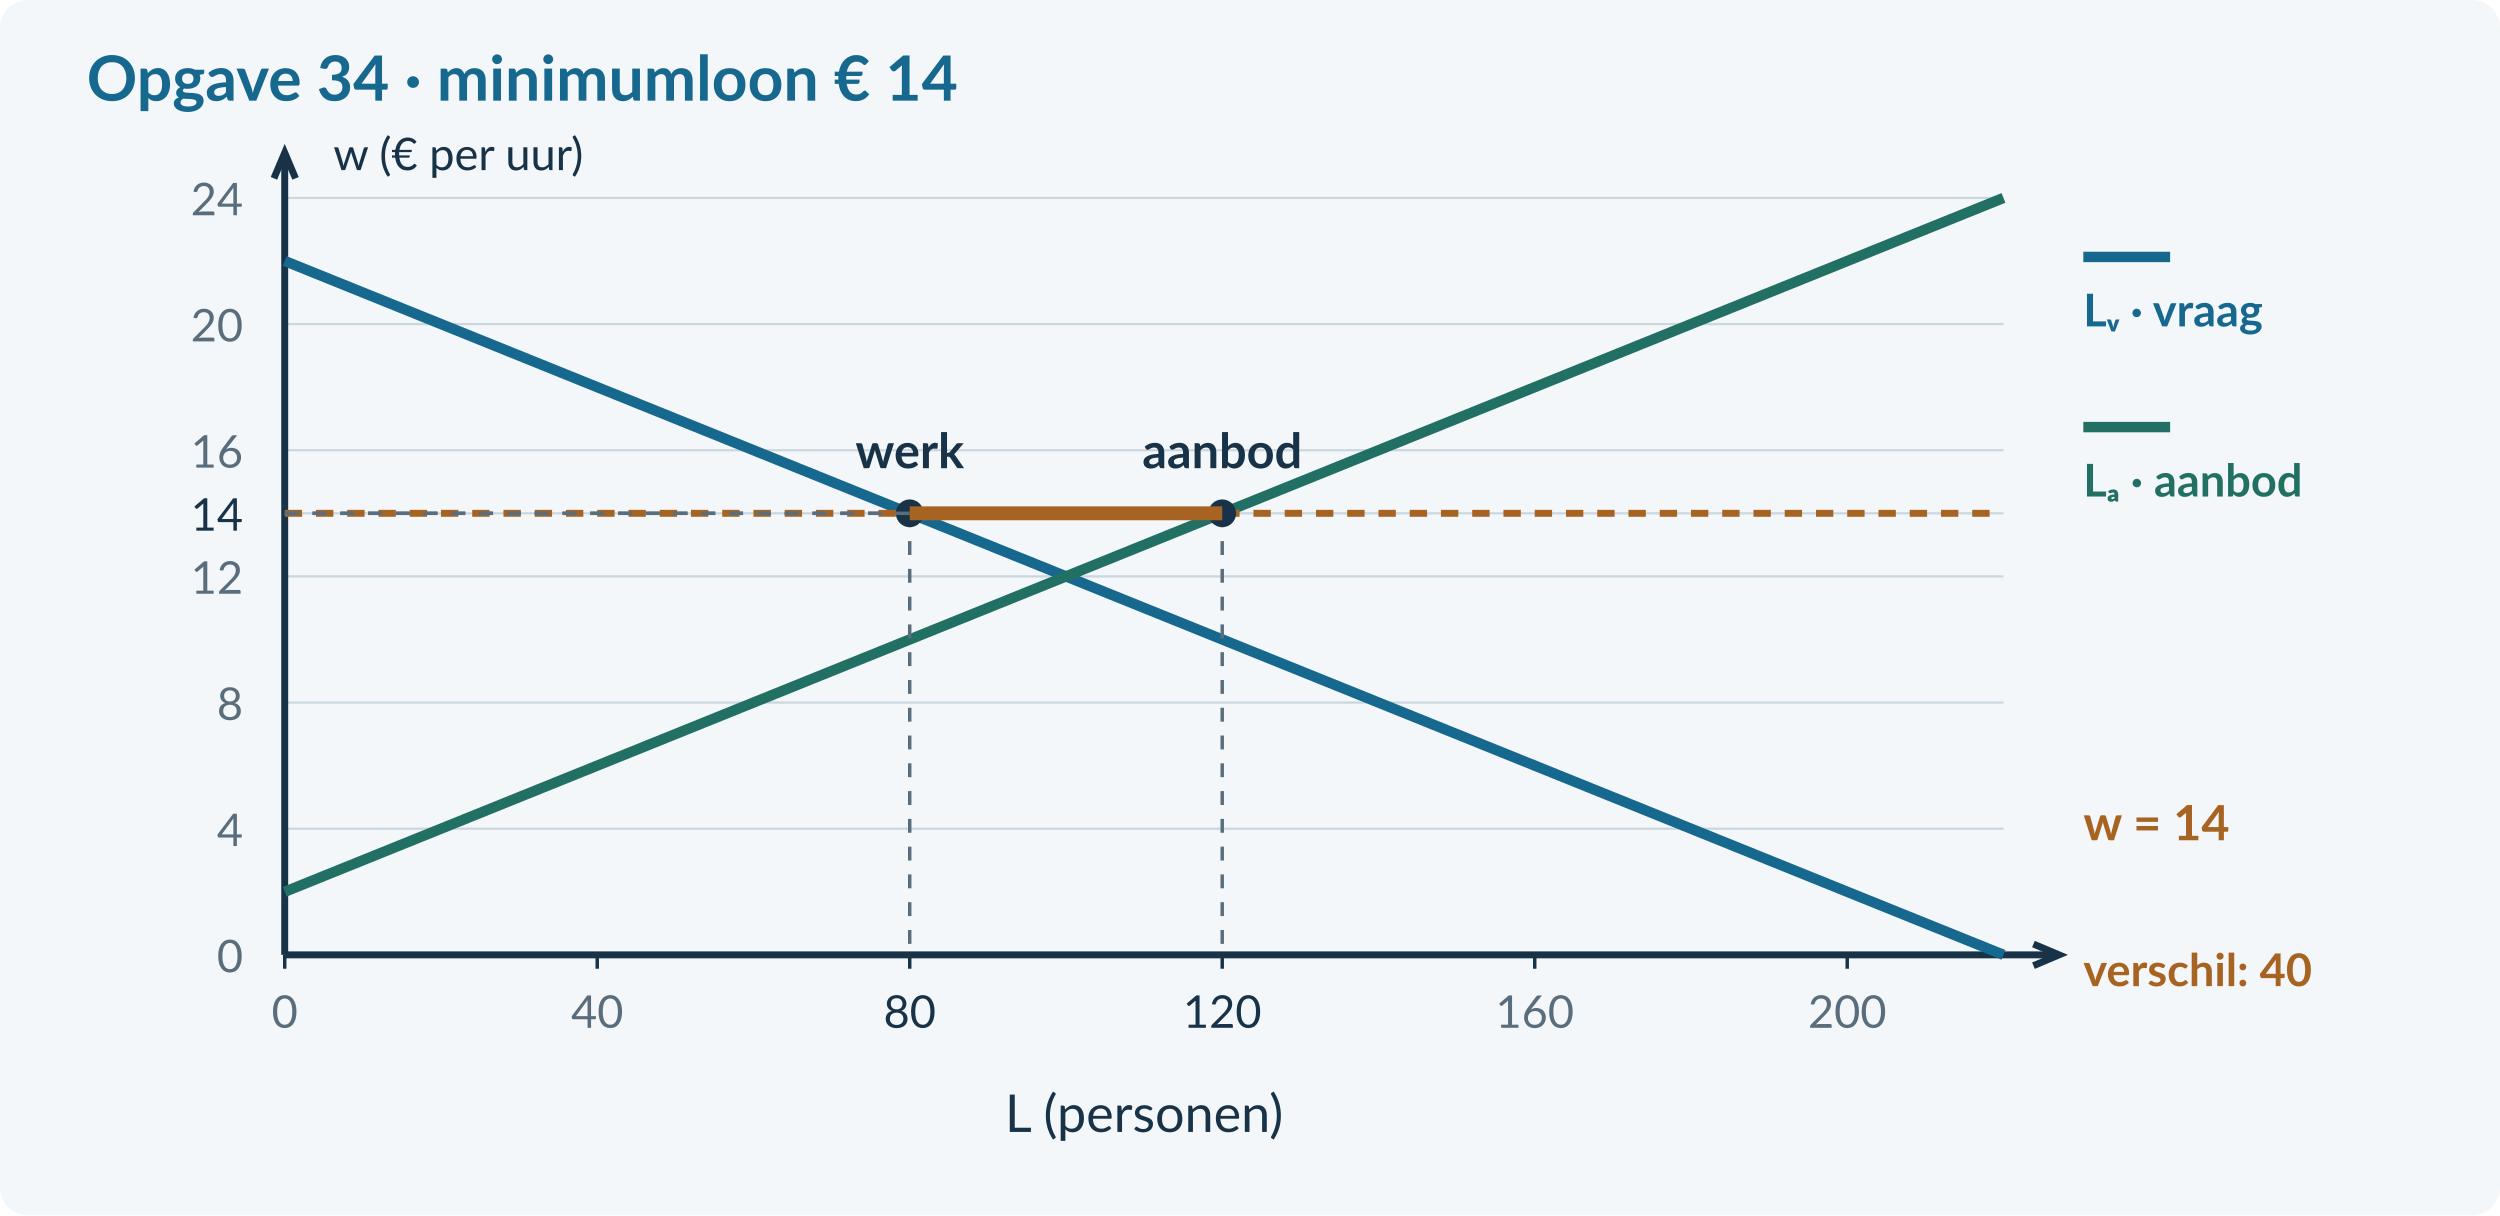
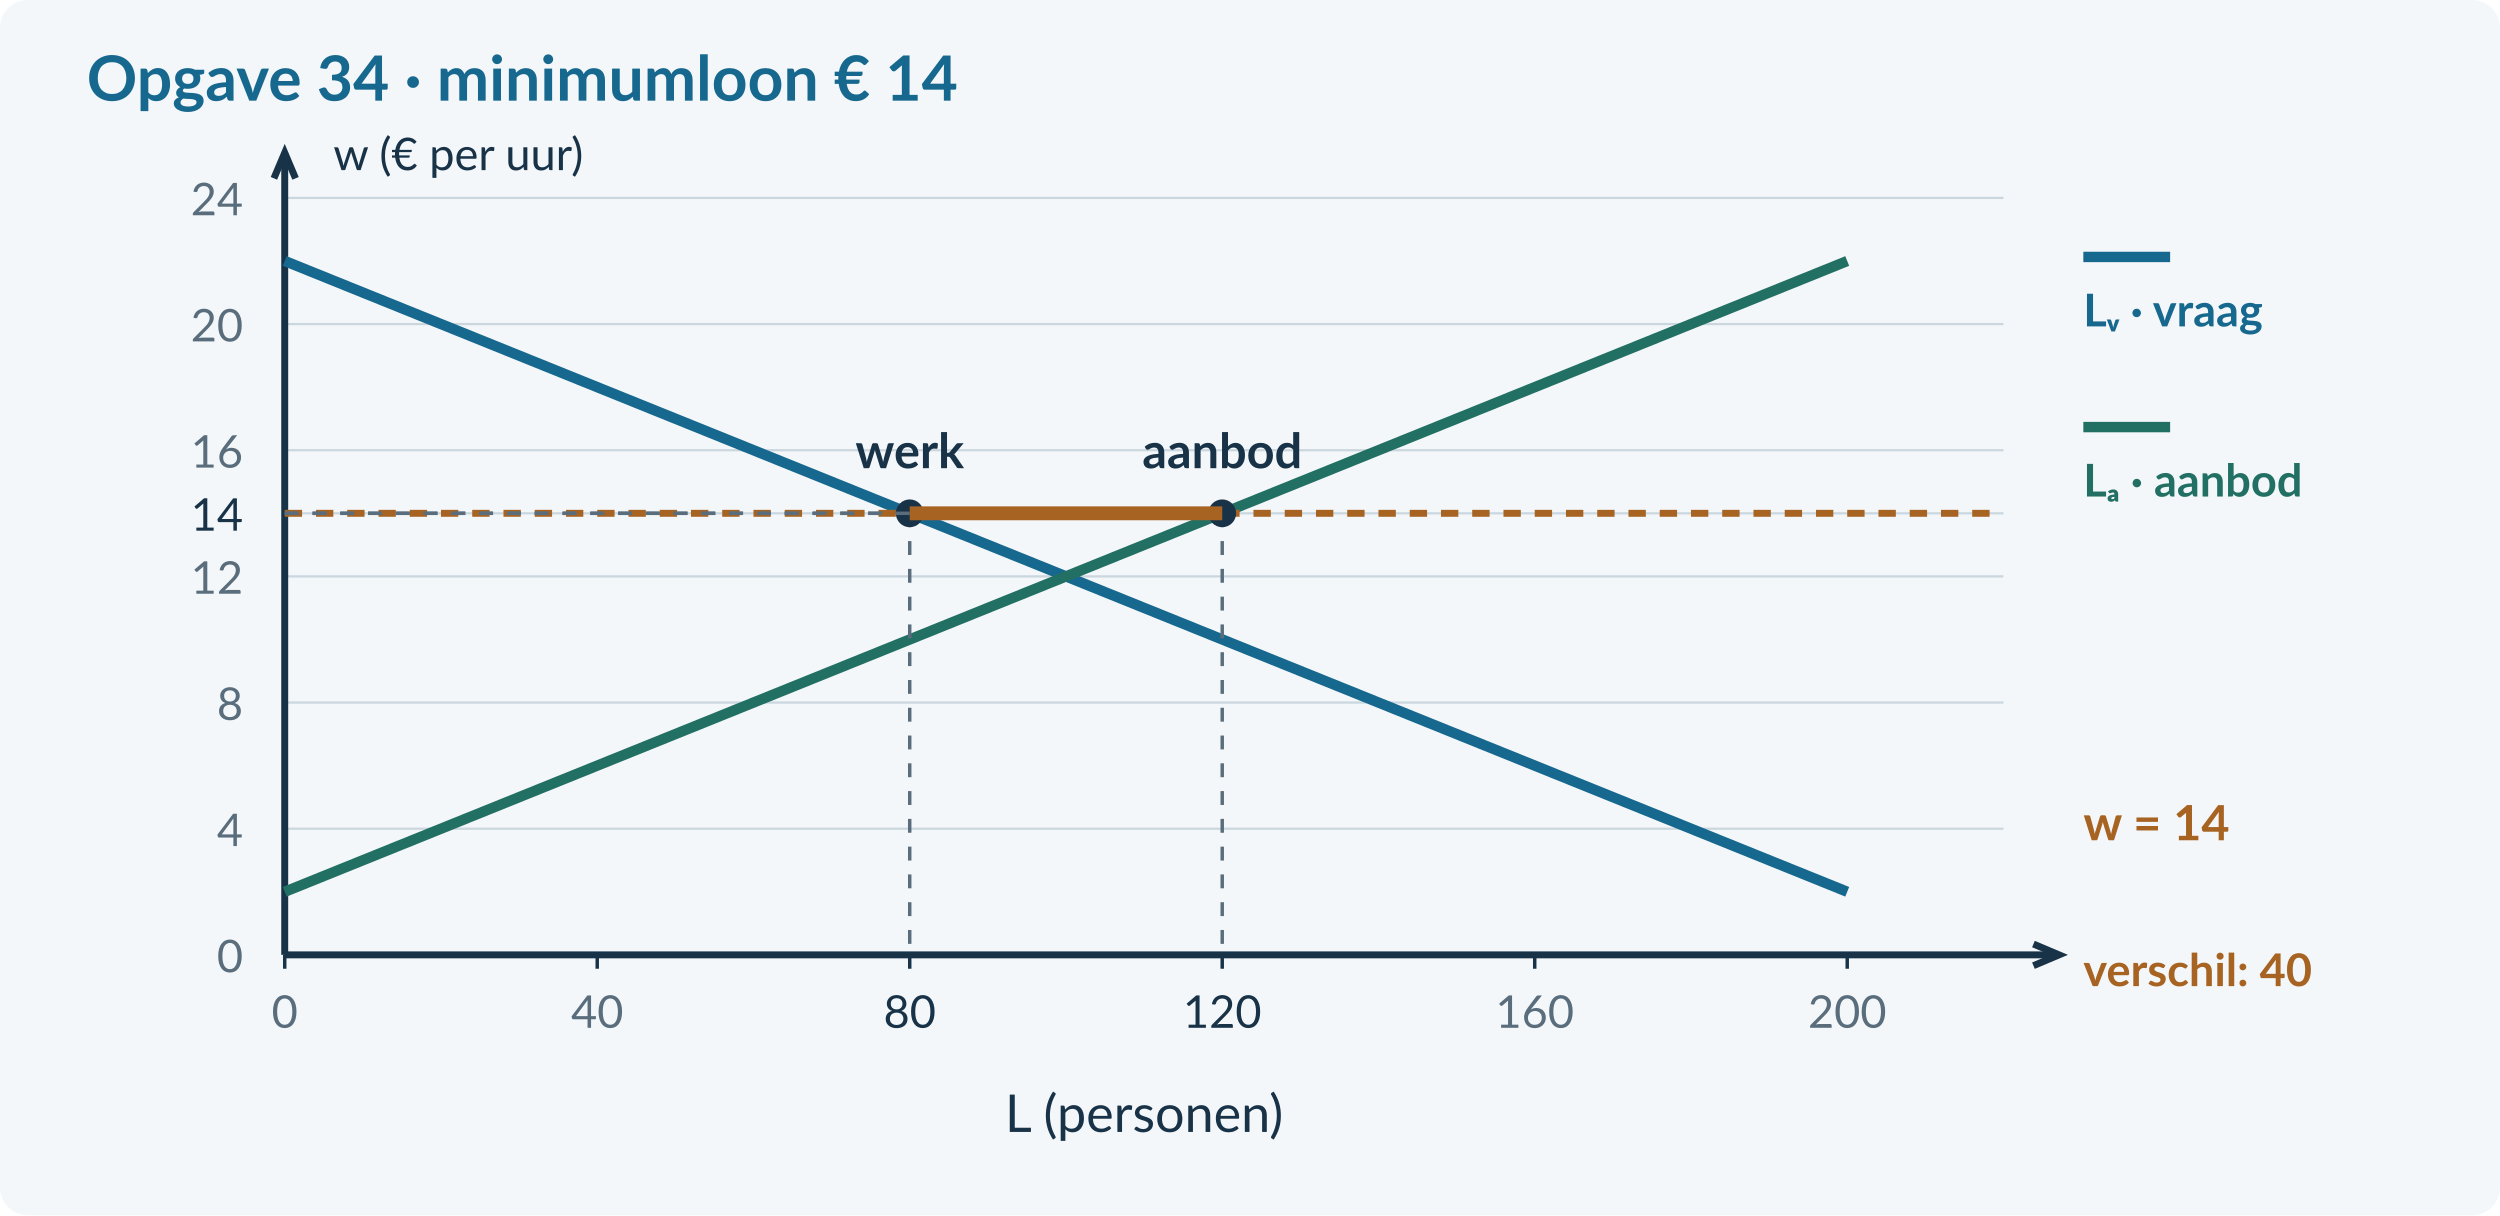
<svg xmlns="http://www.w3.org/2000/svg" width="720" height="350" viewBox="0 0 720 350">
  <rect width="720" height="350" rx="8" fill="#f4f7f9" />
  <text x="25.000" y="29.000" font-family="Lato,DejaVu Sans,sans-serif" font-size="18" fill="#17688f" font-weight="bold" text-anchor="start">Opgave 34 · minimumloon € 14</text>
  <line x1="82" y1="275" x2="577" y2="275" stroke="#cbd7df" stroke-width="0.65" />
  <text x="70.000" y="280.000" font-family="Lato,DejaVu Sans,sans-serif" font-size="13" fill="#596d7c" font-weight="normal" text-anchor="end">0</text>
  <line x1="82" y1="238.667" x2="577" y2="238.667" stroke="#cbd7df" stroke-width="0.65" />
  <text x="70.000" y="243.667" font-family="Lato,DejaVu Sans,sans-serif" font-size="13" fill="#596d7c" font-weight="normal" text-anchor="end">4</text>
  <line x1="82" y1="202.333" x2="577" y2="202.333" stroke="#cbd7df" stroke-width="0.65" />
  <text x="70.000" y="207.333" font-family="Lato,DejaVu Sans,sans-serif" font-size="13" fill="#596d7c" font-weight="normal" text-anchor="end">8</text>
  <line x1="82" y1="166" x2="577" y2="166" stroke="#cbd7df" stroke-width="0.65" />
  <text x="70.000" y="171.000" font-family="Lato,DejaVu Sans,sans-serif" font-size="13" fill="#596d7c" font-weight="normal" text-anchor="end">12</text>
  <line x1="82" y1="147.833" x2="577" y2="147.833" stroke="#cbd7df" stroke-width="0.65" />
  <text x="70.000" y="152.833" font-family="Lato,DejaVu Sans,sans-serif" font-size="13" fill="#183247" font-weight="normal" text-anchor="end">14</text>
  <line x1="82" y1="129.667" x2="577" y2="129.667" stroke="#cbd7df" stroke-width="0.65" />
  <text x="70.000" y="134.667" font-family="Lato,DejaVu Sans,sans-serif" font-size="13" fill="#596d7c" font-weight="normal" text-anchor="end">16</text>
  <line x1="82" y1="93.333" x2="577" y2="93.333" stroke="#cbd7df" stroke-width="0.65" />
  <text x="70.000" y="98.333" font-family="Lato,DejaVu Sans,sans-serif" font-size="13" fill="#596d7c" font-weight="normal" text-anchor="end">20</text>
  <line x1="82" y1="57" x2="577" y2="57" stroke="#cbd7df" stroke-width="0.65" />
  <text x="70.000" y="62.000" font-family="Lato,DejaVu Sans,sans-serif" font-size="13" fill="#596d7c" font-weight="normal" text-anchor="end">24</text>
  <line x1="82" y1="275" x2="82" y2="279" stroke="#183247" stroke-width="1" />
  <text x="82.000" y="296.000" font-family="Lato,DejaVu Sans,sans-serif" font-size="13" fill="#596d7c" font-weight="normal" text-anchor="middle">0</text>
  <line x1="172" y1="275" x2="172" y2="279" stroke="#183247" stroke-width="1" />
  <text x="172.000" y="296.000" font-family="Lato,DejaVu Sans,sans-serif" font-size="13" fill="#596d7c" font-weight="normal" text-anchor="middle">40</text>
  <line x1="262" y1="275" x2="262" y2="279" stroke="#183247" stroke-width="1" />
  <text x="262.000" y="296.000" font-family="Lato,DejaVu Sans,sans-serif" font-size="13" fill="#183247" font-weight="normal" text-anchor="middle">80</text>
  <line x1="352" y1="275" x2="352" y2="279" stroke="#183247" stroke-width="1" />
  <text x="352.000" y="296.000" font-family="Lato,DejaVu Sans,sans-serif" font-size="13" fill="#183247" font-weight="normal" text-anchor="middle">120</text>
  <line x1="442" y1="275" x2="442" y2="279" stroke="#183247" stroke-width="1" />
  <text x="442.000" y="296.000" font-family="Lato,DejaVu Sans,sans-serif" font-size="13" fill="#596d7c" font-weight="normal" text-anchor="middle">160</text>
  <line x1="532" y1="275" x2="532" y2="279" stroke="#183247" stroke-width="1" />
  <text x="532.000" y="296.000" font-family="Lato,DejaVu Sans,sans-serif" font-size="13" fill="#596d7c" font-weight="normal" text-anchor="middle">200</text>
  <line x1="82" y1="275" x2="593" y2="275" stroke="#183247" stroke-width="2" />
  <path d="M585.632,278.115 L593,275 L585.632,271.885" fill="none" stroke="#183247" stroke-width="2" />
  <line x1="82" y1="275" x2="82" y2="44" stroke="#183247" stroke-width="2" />
  <path d="M85.115,51.368 L82,44 L78.885,51.368" fill="none" stroke="#183247" stroke-width="2" />
  <text x="96.000" y="49.000" font-family="Lato,DejaVu Sans,sans-serif" font-size="13" fill="#183247" font-weight="normal" text-anchor="start">w (€ per uur)</text>
  <text x="329.500" y="326.000" font-family="Lato,DejaVu Sans,sans-serif" font-size="15" fill="#183247" font-weight="normal" text-anchor="middle">L (personen)</text>
-   <line data-curve="arbeidsvraag" x1="82" y1="75.167" x2="577" y2="275" stroke="#17688f" stroke-width="3" />
-   <line data-curve="arbeidsaanbod" x1="82" y1="256.833" x2="577" y2="57" stroke="#227064" stroke-width="3" />
+   <line data-curve="arbeidsvraag" x1="82" y1="75.167" x2="532" y2="256.833" stroke="#17688f" stroke-width="3" />
+   <line data-curve="arbeidsaanbod" x1="82" y1="256.833" x2="532" y2="75.167" stroke="#227064" stroke-width="3" />
  <line x1="600" y1="74" x2="625" y2="74" stroke="#17688f" stroke-width="3" />
  <text x="600.000" y="94.000" font-family="Lato,DejaVu Sans,sans-serif" font-size="13" fill="#17688f" font-weight="bold" text-anchor="start">Lᵥ · vraag</text>
  <line x1="600" y1="123" x2="625" y2="123" stroke="#227064" stroke-width="3" />
  <text x="600.000" y="143.000" font-family="Lato,DejaVu Sans,sans-serif" font-size="13" fill="#227064" font-weight="bold" text-anchor="start">Lₐ · aanbod</text>
  <line x1="82" y1="147.833" x2="577" y2="147.833" stroke="#a76322" stroke-width="2" stroke-dasharray="5 4" />
  <text x="600.000" y="242.000" font-family="Lato,DejaVu Sans,sans-serif" font-size="14" fill="#a76322" font-weight="bold" text-anchor="start">w = 14</text>
  <line x1="262" y1="147.833" x2="262" y2="275" stroke="#596d7c" stroke-width="1" stroke-dasharray="4 4" />
  <line x1="82" y1="147.833" x2="262" y2="147.833" stroke="#596d7c" stroke-width="1" stroke-dasharray="4 4" />
  <circle data-point="werk" cx="262" cy="147.833" r="4" fill="#183247" />
  <text x="262.000" y="134.833" font-family="Lato,DejaVu Sans,sans-serif" font-size="14" fill="#183247" font-weight="bold" text-anchor="middle">werk</text>
  <line x1="352" y1="147.833" x2="352" y2="275" stroke="#596d7c" stroke-width="1" stroke-dasharray="4 4" />
  <line x1="82" y1="147.833" x2="352" y2="147.833" stroke="#596d7c" stroke-width="1" stroke-dasharray="4 4" />
  <circle data-point="aanbod" cx="352" cy="147.833" r="4" fill="#183247" />
  <text x="352.000" y="134.833" font-family="Lato,DejaVu Sans,sans-serif" font-size="14" fill="#183247" font-weight="bold" text-anchor="middle">aanbod</text>
  <line x1="262" y1="147.833" x2="352" y2="147.833" stroke="#a76322" stroke-width="4" />
  <text x="600.000" y="284.000" font-family="Lato,DejaVu Sans,sans-serif" font-size="13" fill="#a76322" font-weight="bold" text-anchor="start">verschil: 40</text>
</svg>
